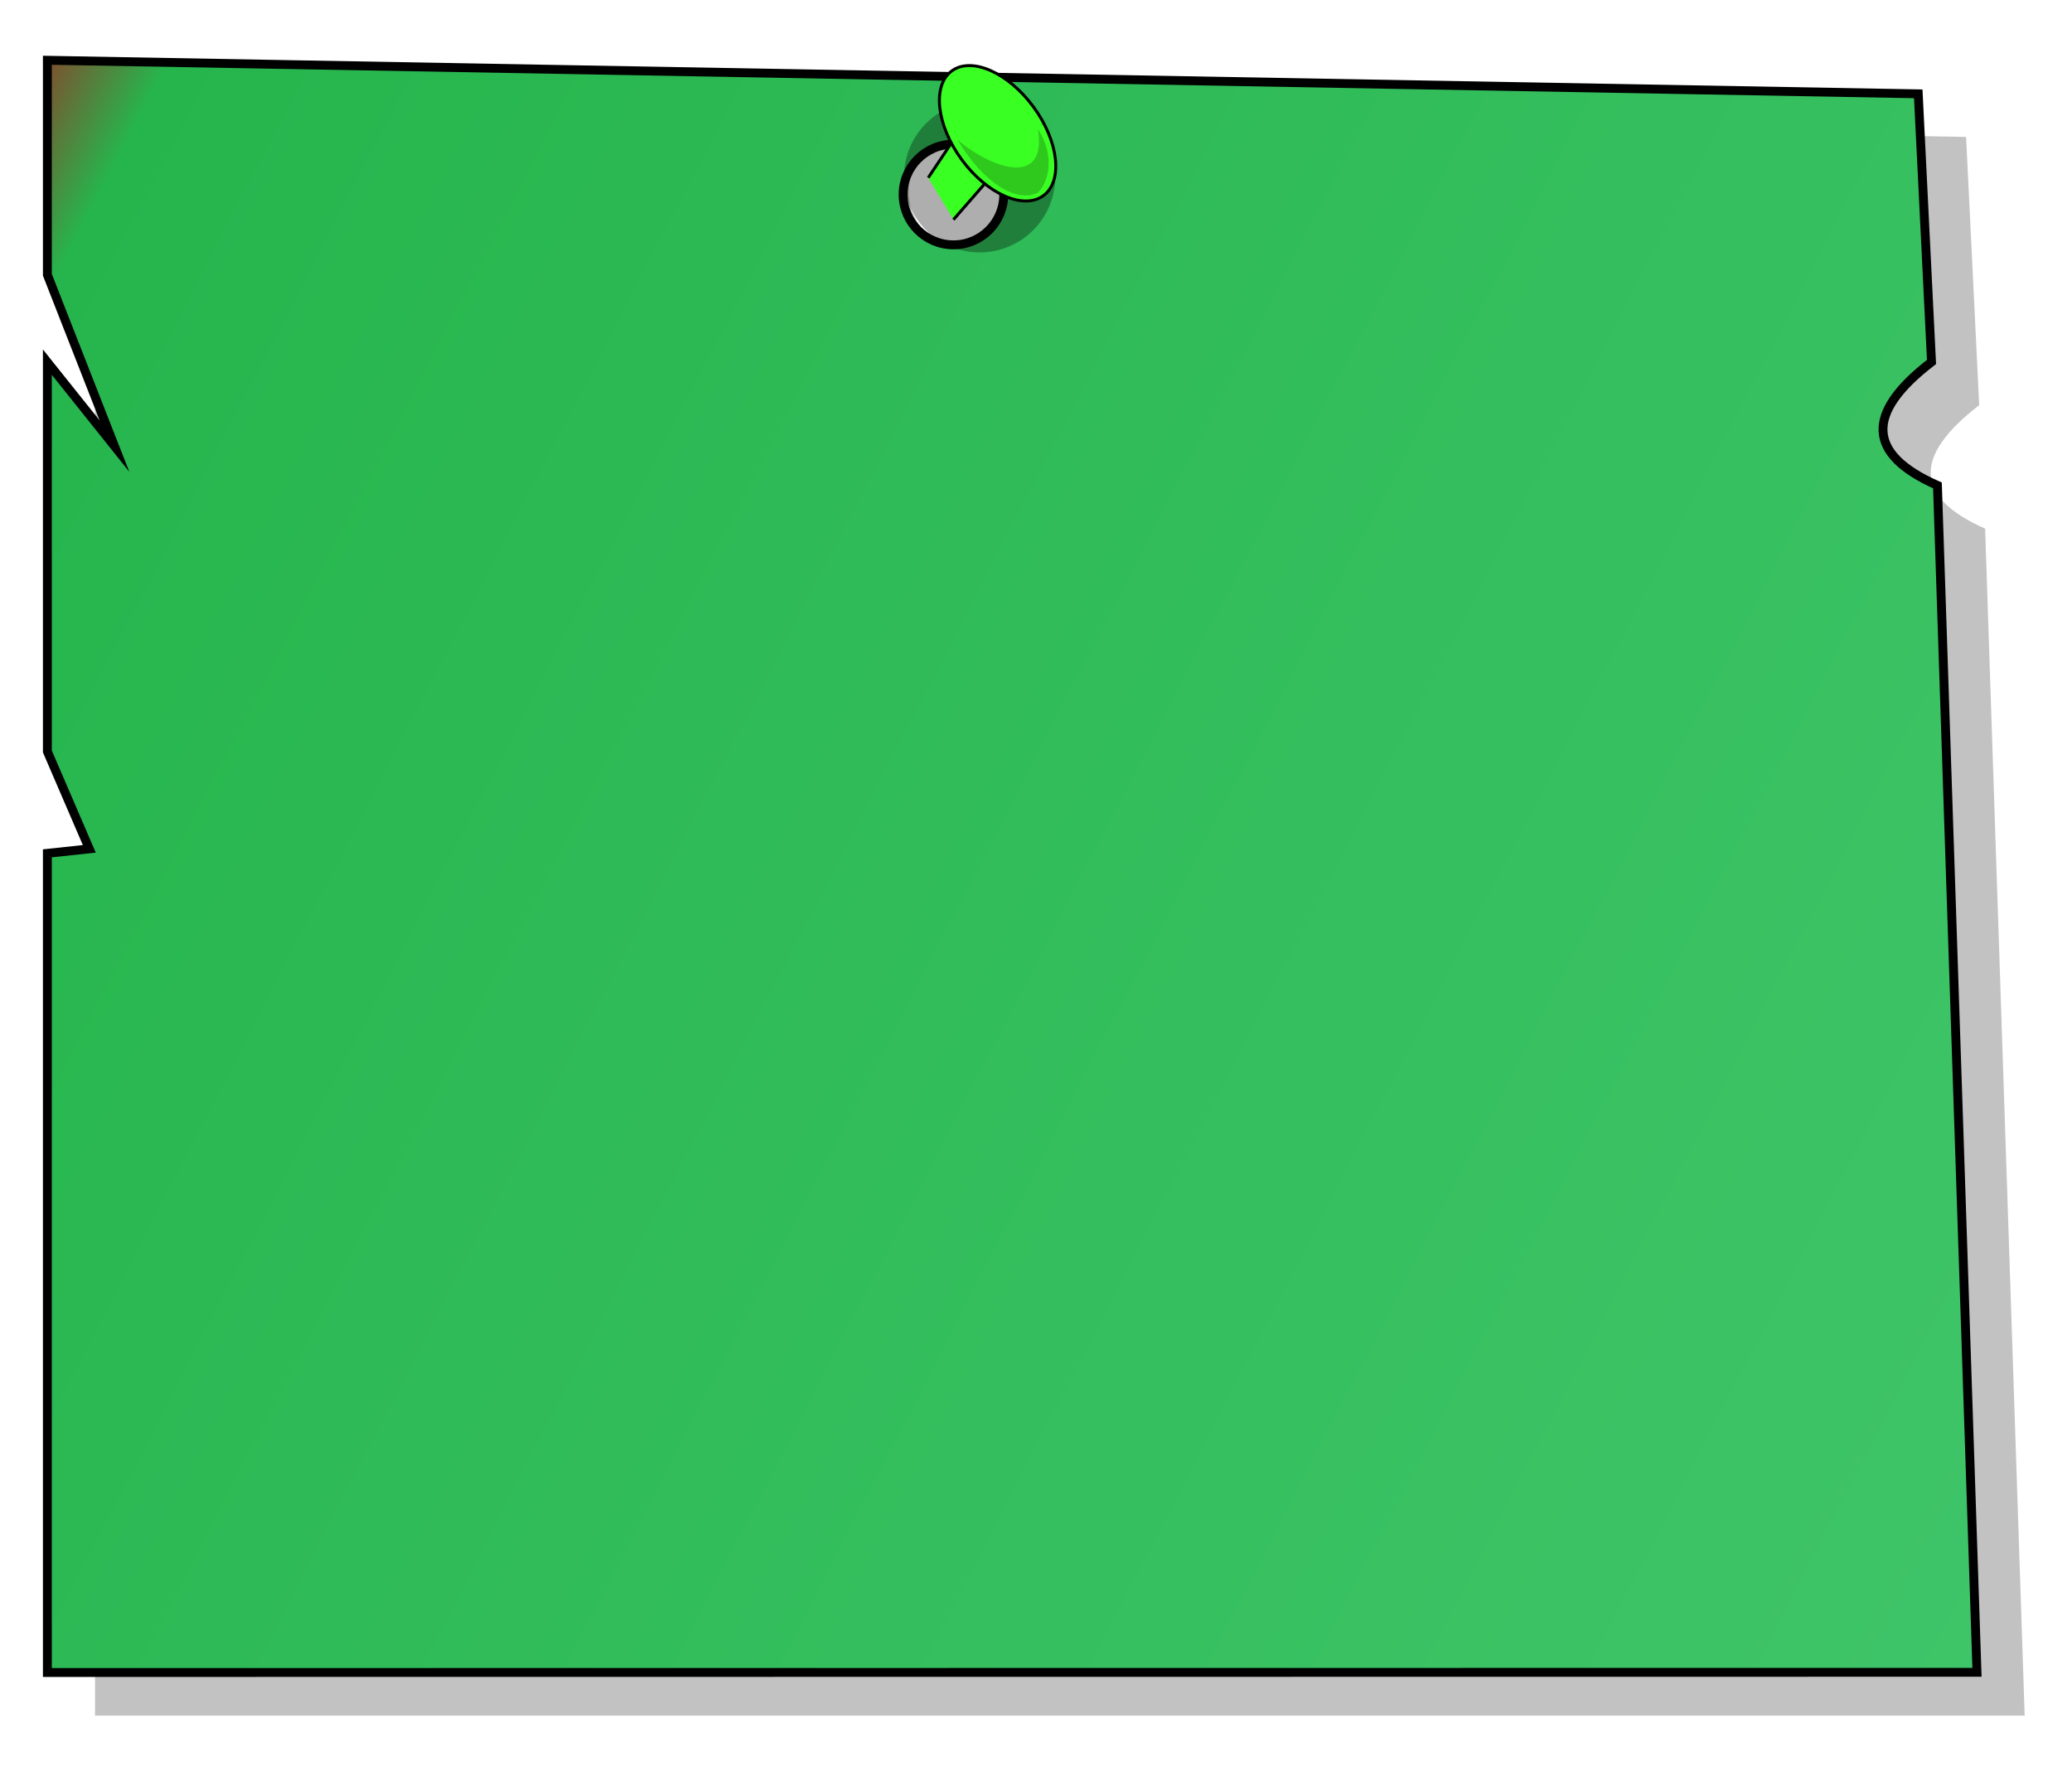
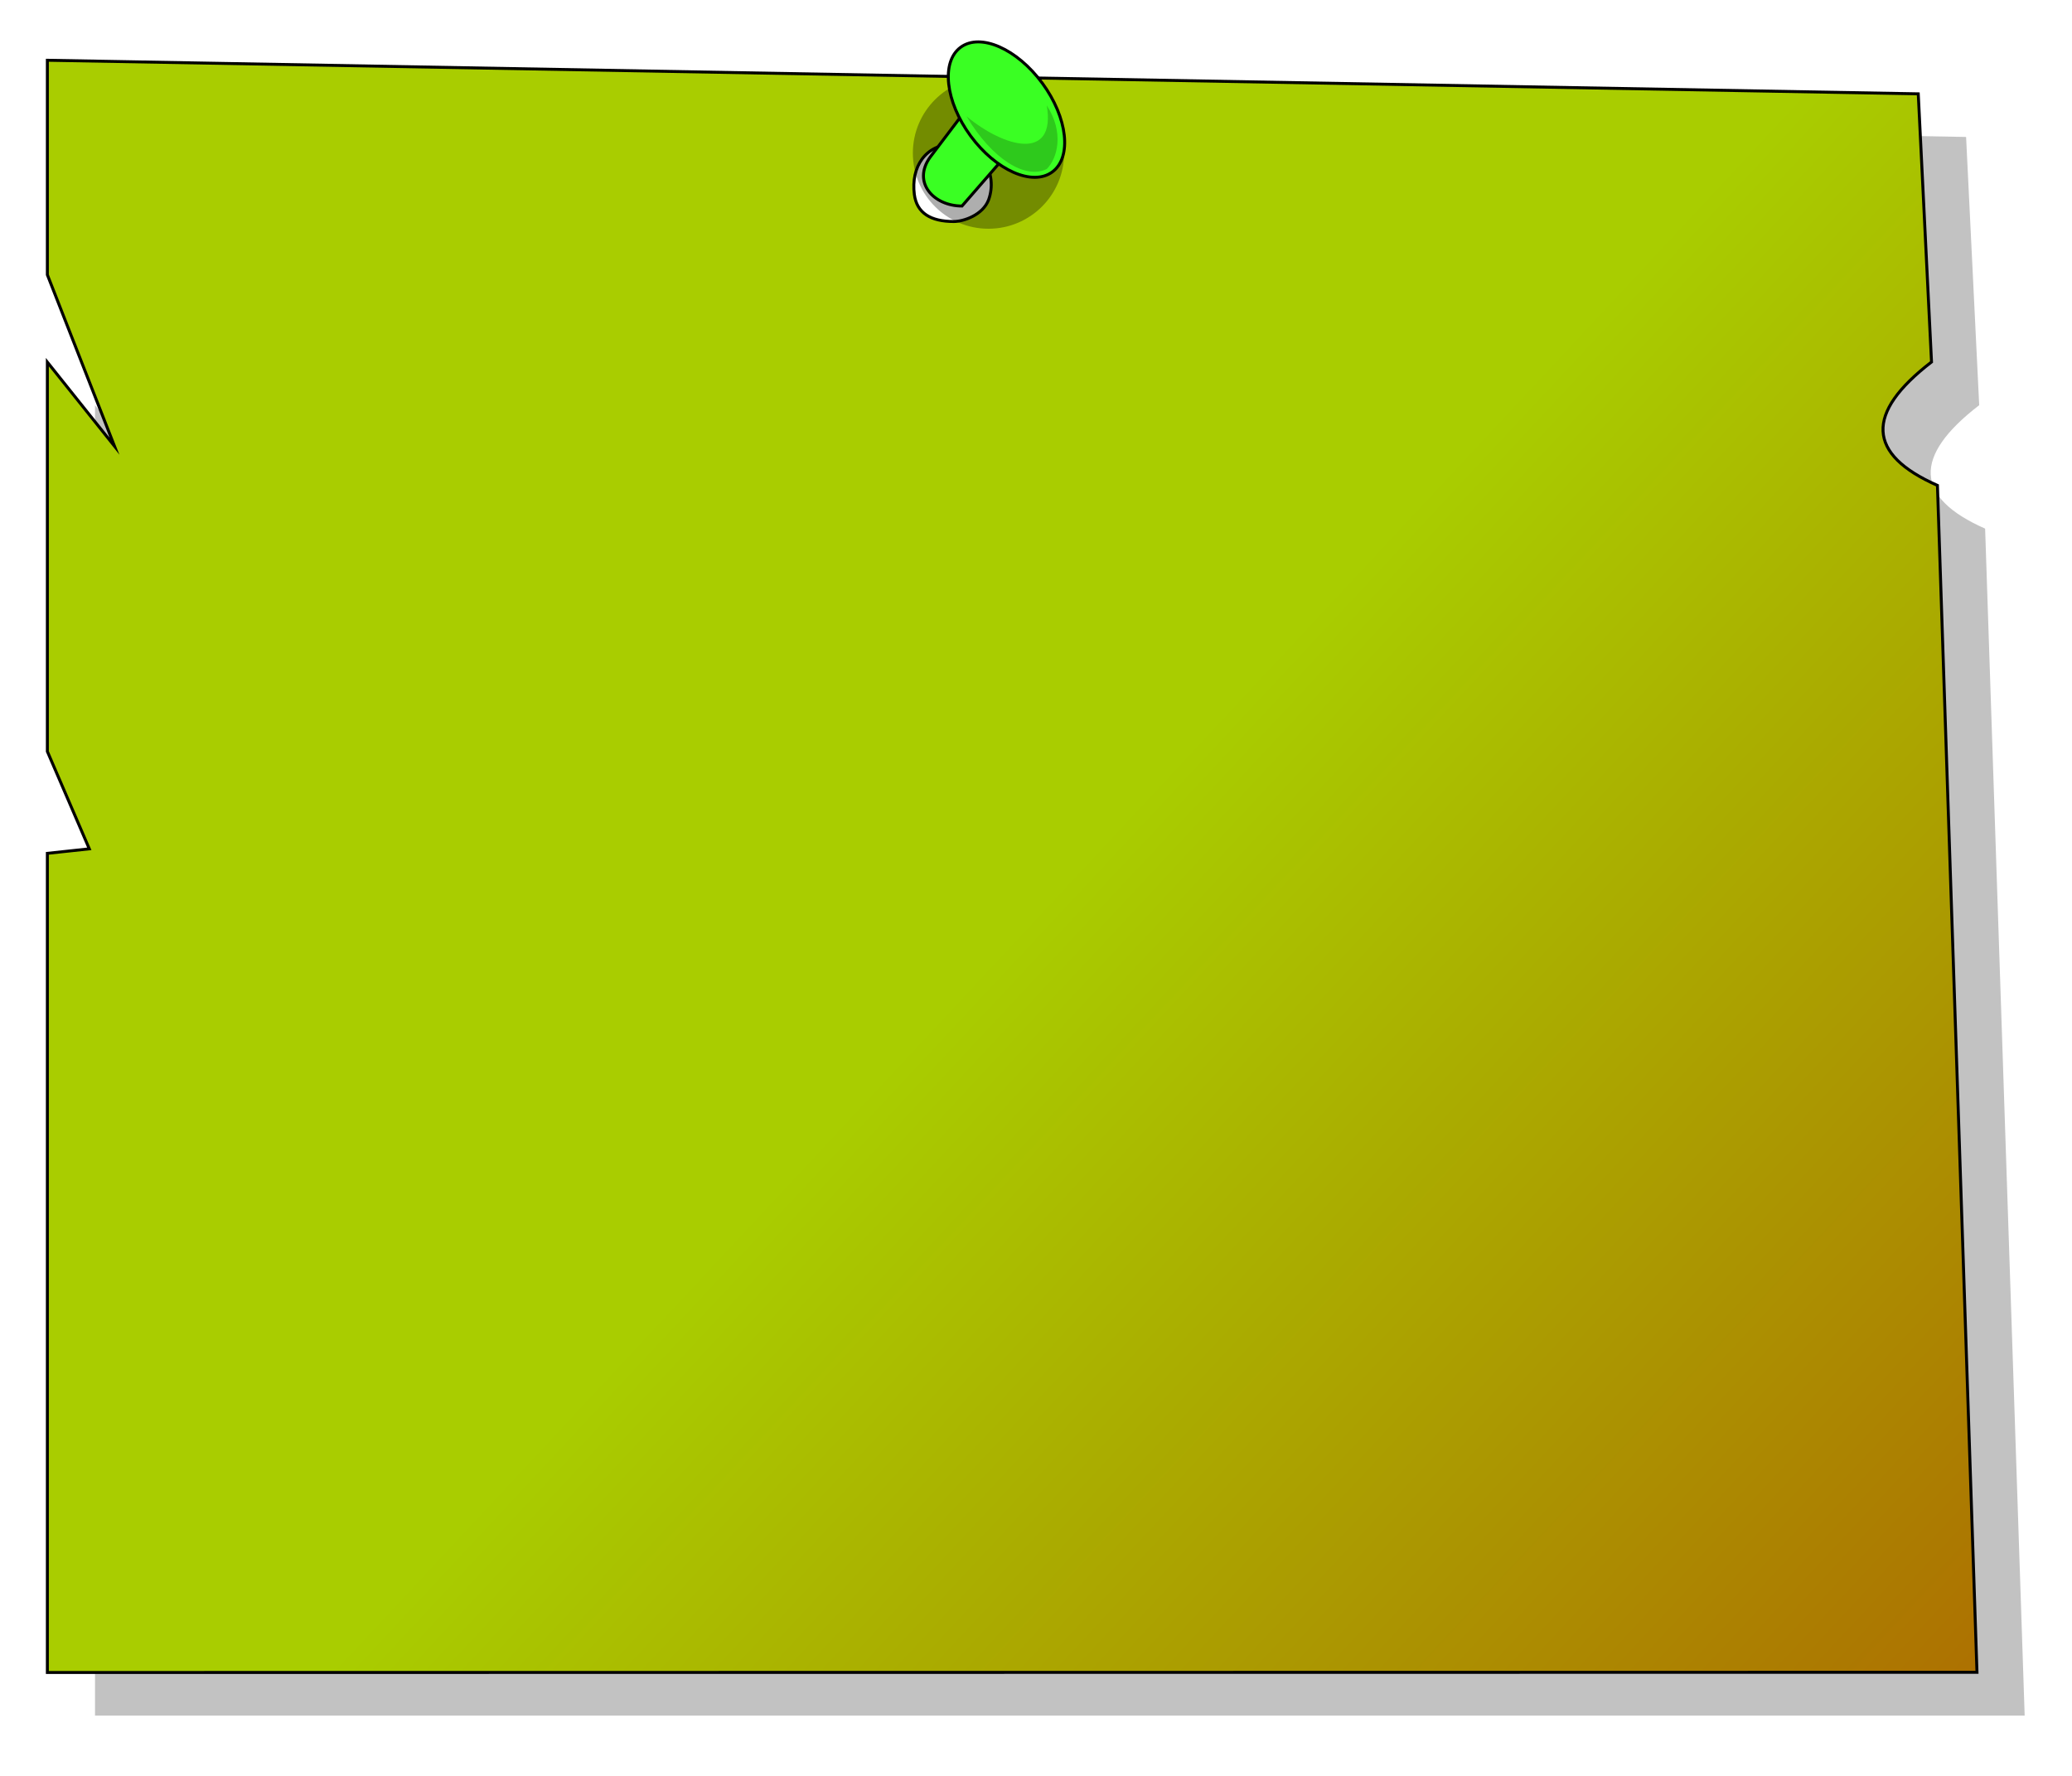
<svg xmlns="http://www.w3.org/2000/svg" id="Layer_3" data-name="Layer 3" viewBox="0 0 700 600">
  <defs>
-     <style>.cls-1{opacity:0.24;}.cls-2,.cls-3,.cls-4{stroke:#000;stroke-miterlimit:10;}.cls-2{stroke-width:3px;fill:url(#linear-gradient);}.cls-3{opacity:0.32;}.cls-4{fill:#3aff23;}.cls-5{fill:#2ec91c;}</style>
-     <linearGradient id="linear-gradient" x1="720.3" y1="499.19" x2="-28.27" y2="112.04" gradientUnits="userSpaceOnUse">
-       <stop offset="0.01" stop-color="#3fc569" />
-       <stop offset="0.96" stop-color="#26b54d" />
-       <stop offset="1" stop-color="#785730" />
+     <style>.cls-1{opacity:0.24;}.cls-2,.cls-3,.cls-4{stroke:#000;stroke-miterlimit:10;}.cls-2{fill:url(#linear-gradient);}.cls-3{opacity:0.32;}.cls-4{fill:#3aff23;}.cls-5{fill:#2ec91c;}</style>
+     <linearGradient id="linear-gradient" x1="809.39" y1="743.57" x2="346.16" y2="311.57" gradientUnits="userSpaceOnUse">
+       <stop offset="0" stop-color="#ae4302" />
+       <stop offset="0.32" stop-color="#ad6c01" />
+       <stop offset="1" stop-color="#a9cd00" />
    </linearGradient>
  </defs>
  <path class="cls-1" d="M670.65,178.6c-23.78-10.48-24.55-24.37-2-41.7l-4.43-90.63L32.1,34.93v72.48l22.67,57.9L32.1,136.92V268.46l14.17,32.91L32.1,302.89V579.64l651.91,0ZM324,83.17c-9.39,0-17-8.25-17-18.43s7.62-18.42,17-18.42,17,8.25,17,18.42S333.43,83.17,324,83.17Z" />
-   <path class="cls-2" d="M654.54,164c-23.78-10.49-24.55-24.37-2-41.7L648.06,31.7,16,20.36V92.84l22.68,57.9L16,122.35V253.89l14.17,32.9L16,288.31V565.07L667.9,565ZM322.11,82.72a17,17,0,1,1,17-17A17,17,0,0,1,322.11,82.72Z" />
-   <circle class="cls-3" cx="330.95" cy="59.73" r="25.05" />
-   <polyline class="cls-4" points="313.6 60.04 324.94 43.03 341.86 51.54 322.11 74.21" />
-   <ellipse class="cls-4" cx="337.03" cy="45.04" rx="15.04" ry="26.14" transform="translate(38.74 208.26) rotate(-36.3)" />
-   <path class="cls-5" d="M323.52,47.29c12.8,10.65,30.3,15.34,27.12-3.67,6,9.21,3.58,17.9,0,21.48C343.48,68.68,332.25,61.92,323.52,47.29Z" />
+   <path class="cls-2" d="M654.54,164c-23.78-10.49-24.55-24.37-2-41.7L648.06,31.7,16,20.36V92.84l22.68,57.9L16,122.35V253.89l14.17,32.9L16,288.31V565.07L667.9,565ZM322.21,74.84c-7.73,0-12.48-2.82-13.31-9.13-1.22-9.31,3.81-17,13.21-17S337.17,58.65,334,67.47C332.06,72.65,325.54,74.84,322.21,74.84Z" />
+   <circle class="cls-3" cx="333.95" cy="51.73" r="25.05" />
+   <path class="cls-4" d="M314.23,53.11,327.94,35l15.62,13.26L325,69.61C315.41,69.61,308.1,61.64,314.23,53.11Z" />
+   <ellipse class="cls-4" cx="340.03" cy="37.04" rx="15.04" ry="26.14" transform="translate(44.06 208.48) rotate(-36.3)" />
+   <path class="cls-5" d="M326.52,39.29c12.8,10.65,30.3,15.34,27.12-3.67,6,9.21,3.58,17.9,0,21.48C346.48,60.68,335.25,53.92,326.52,39.29Z" />
</svg>
